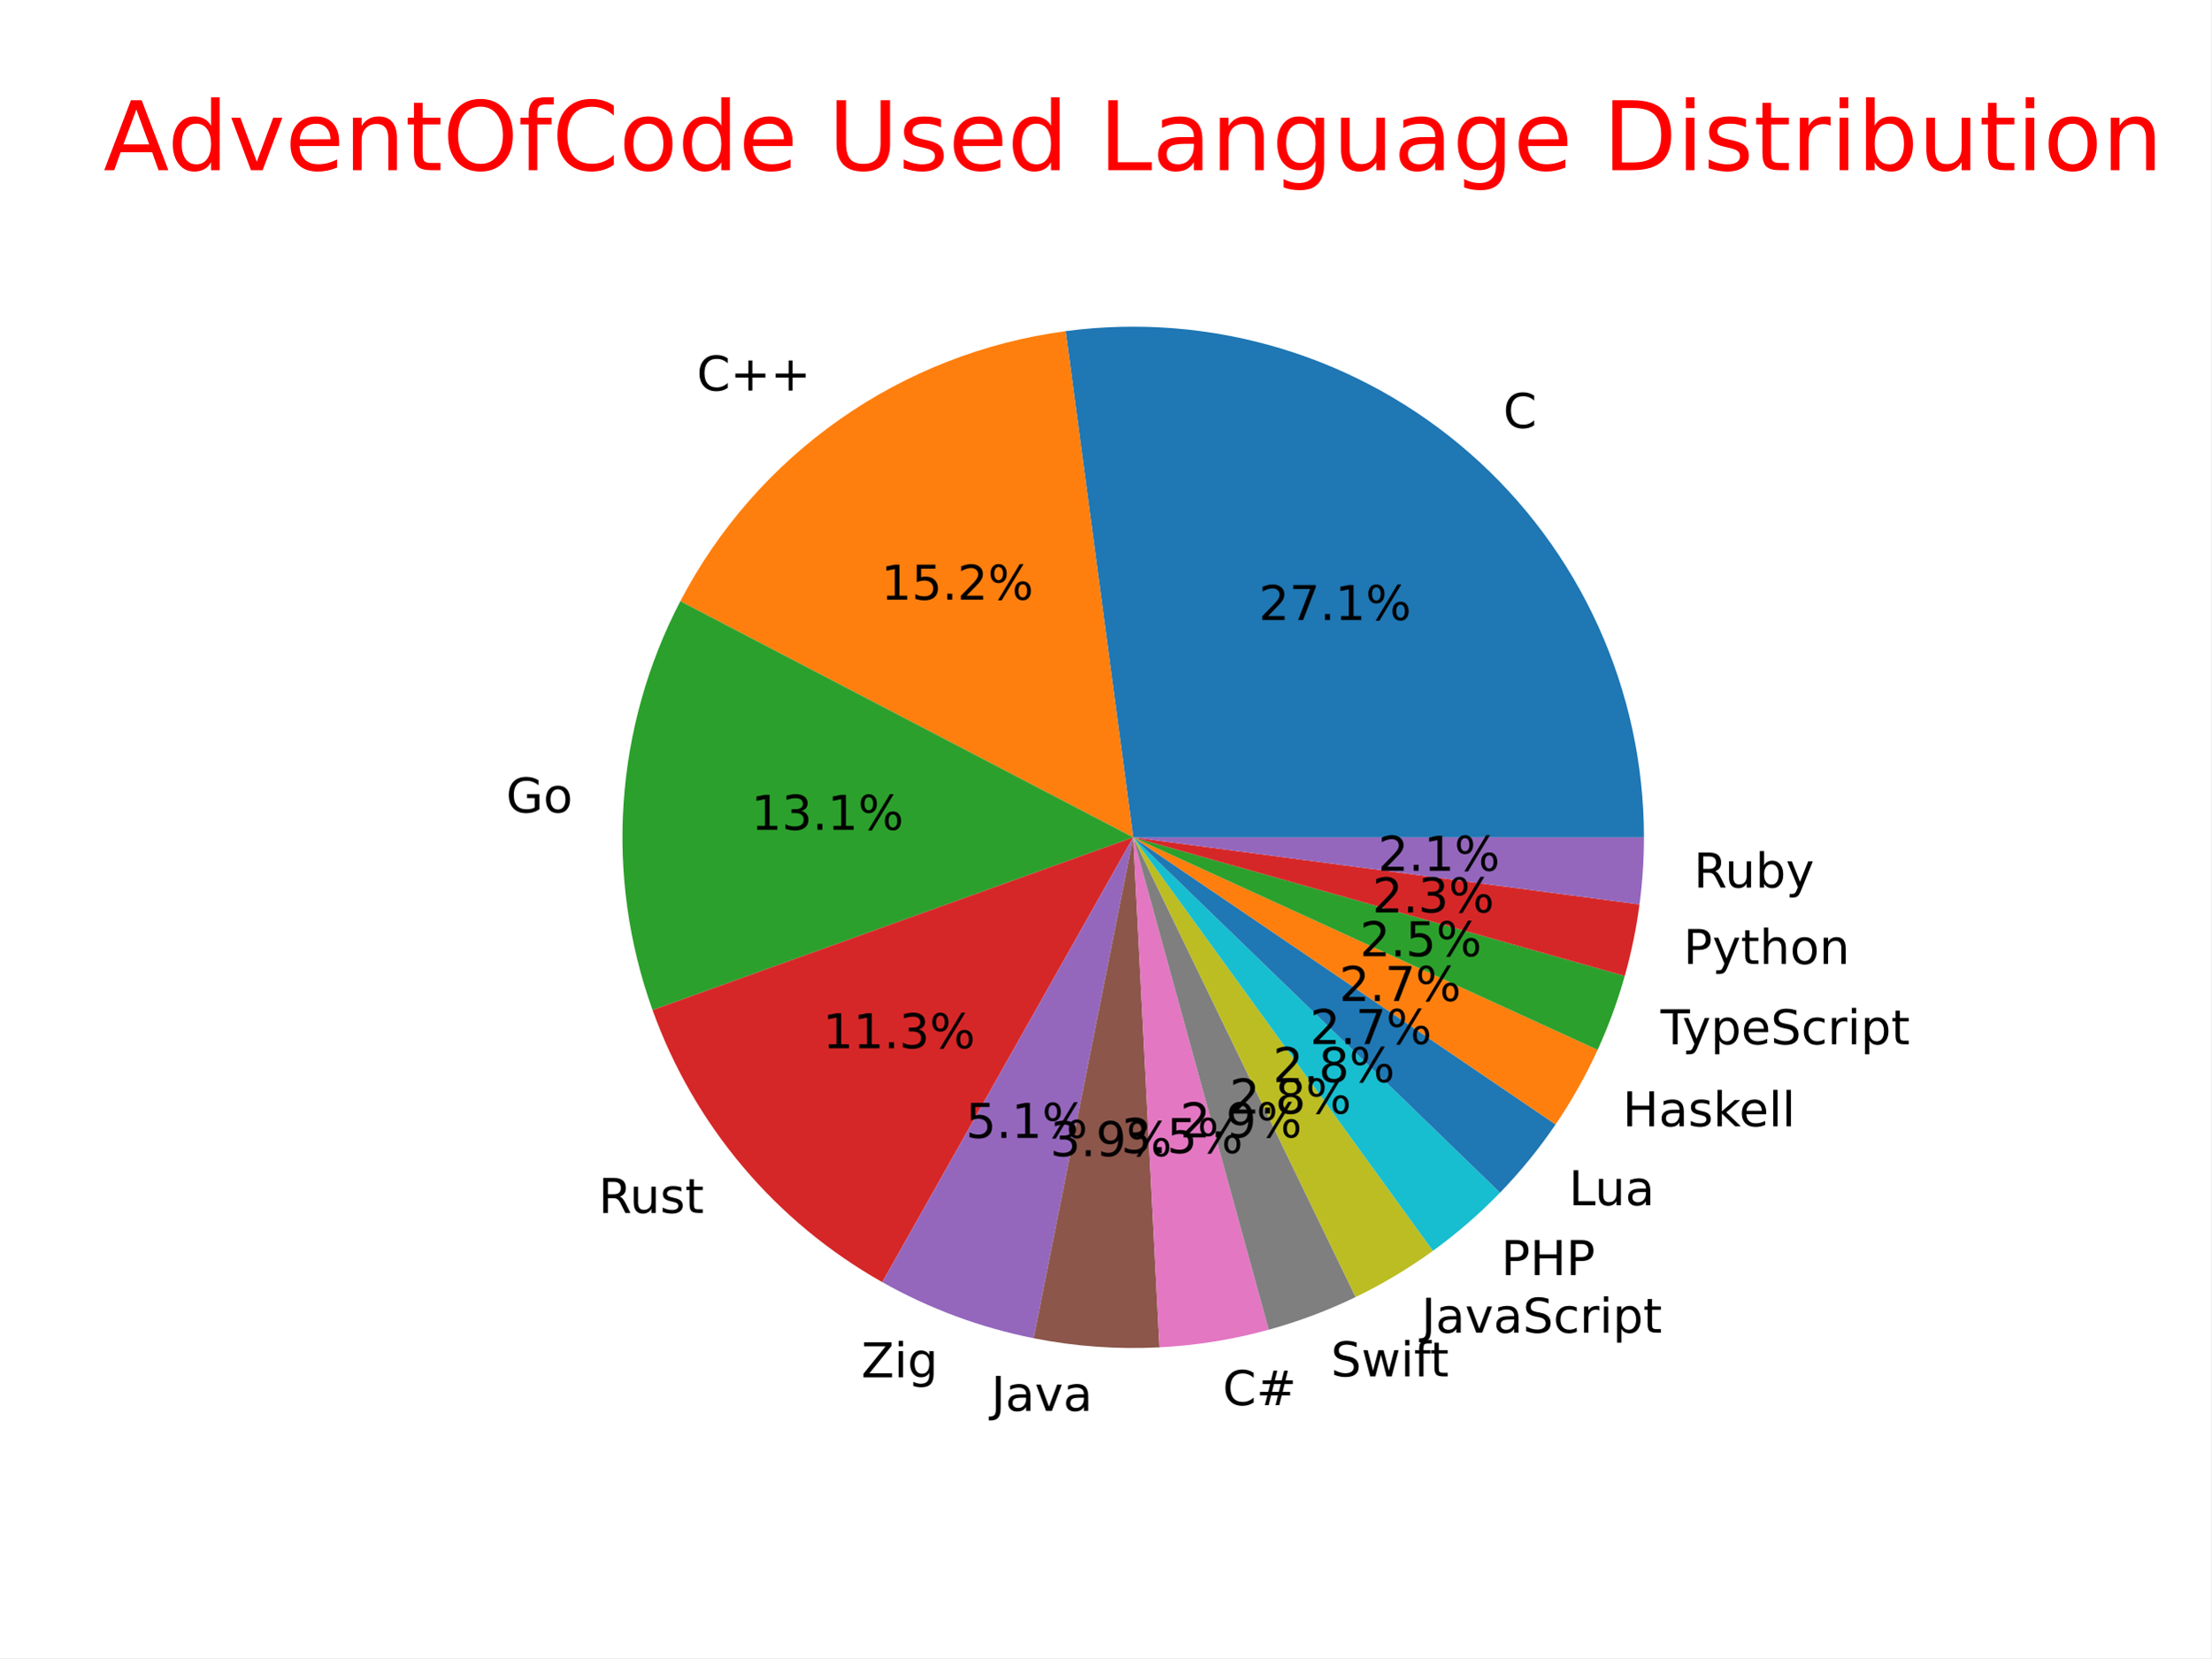
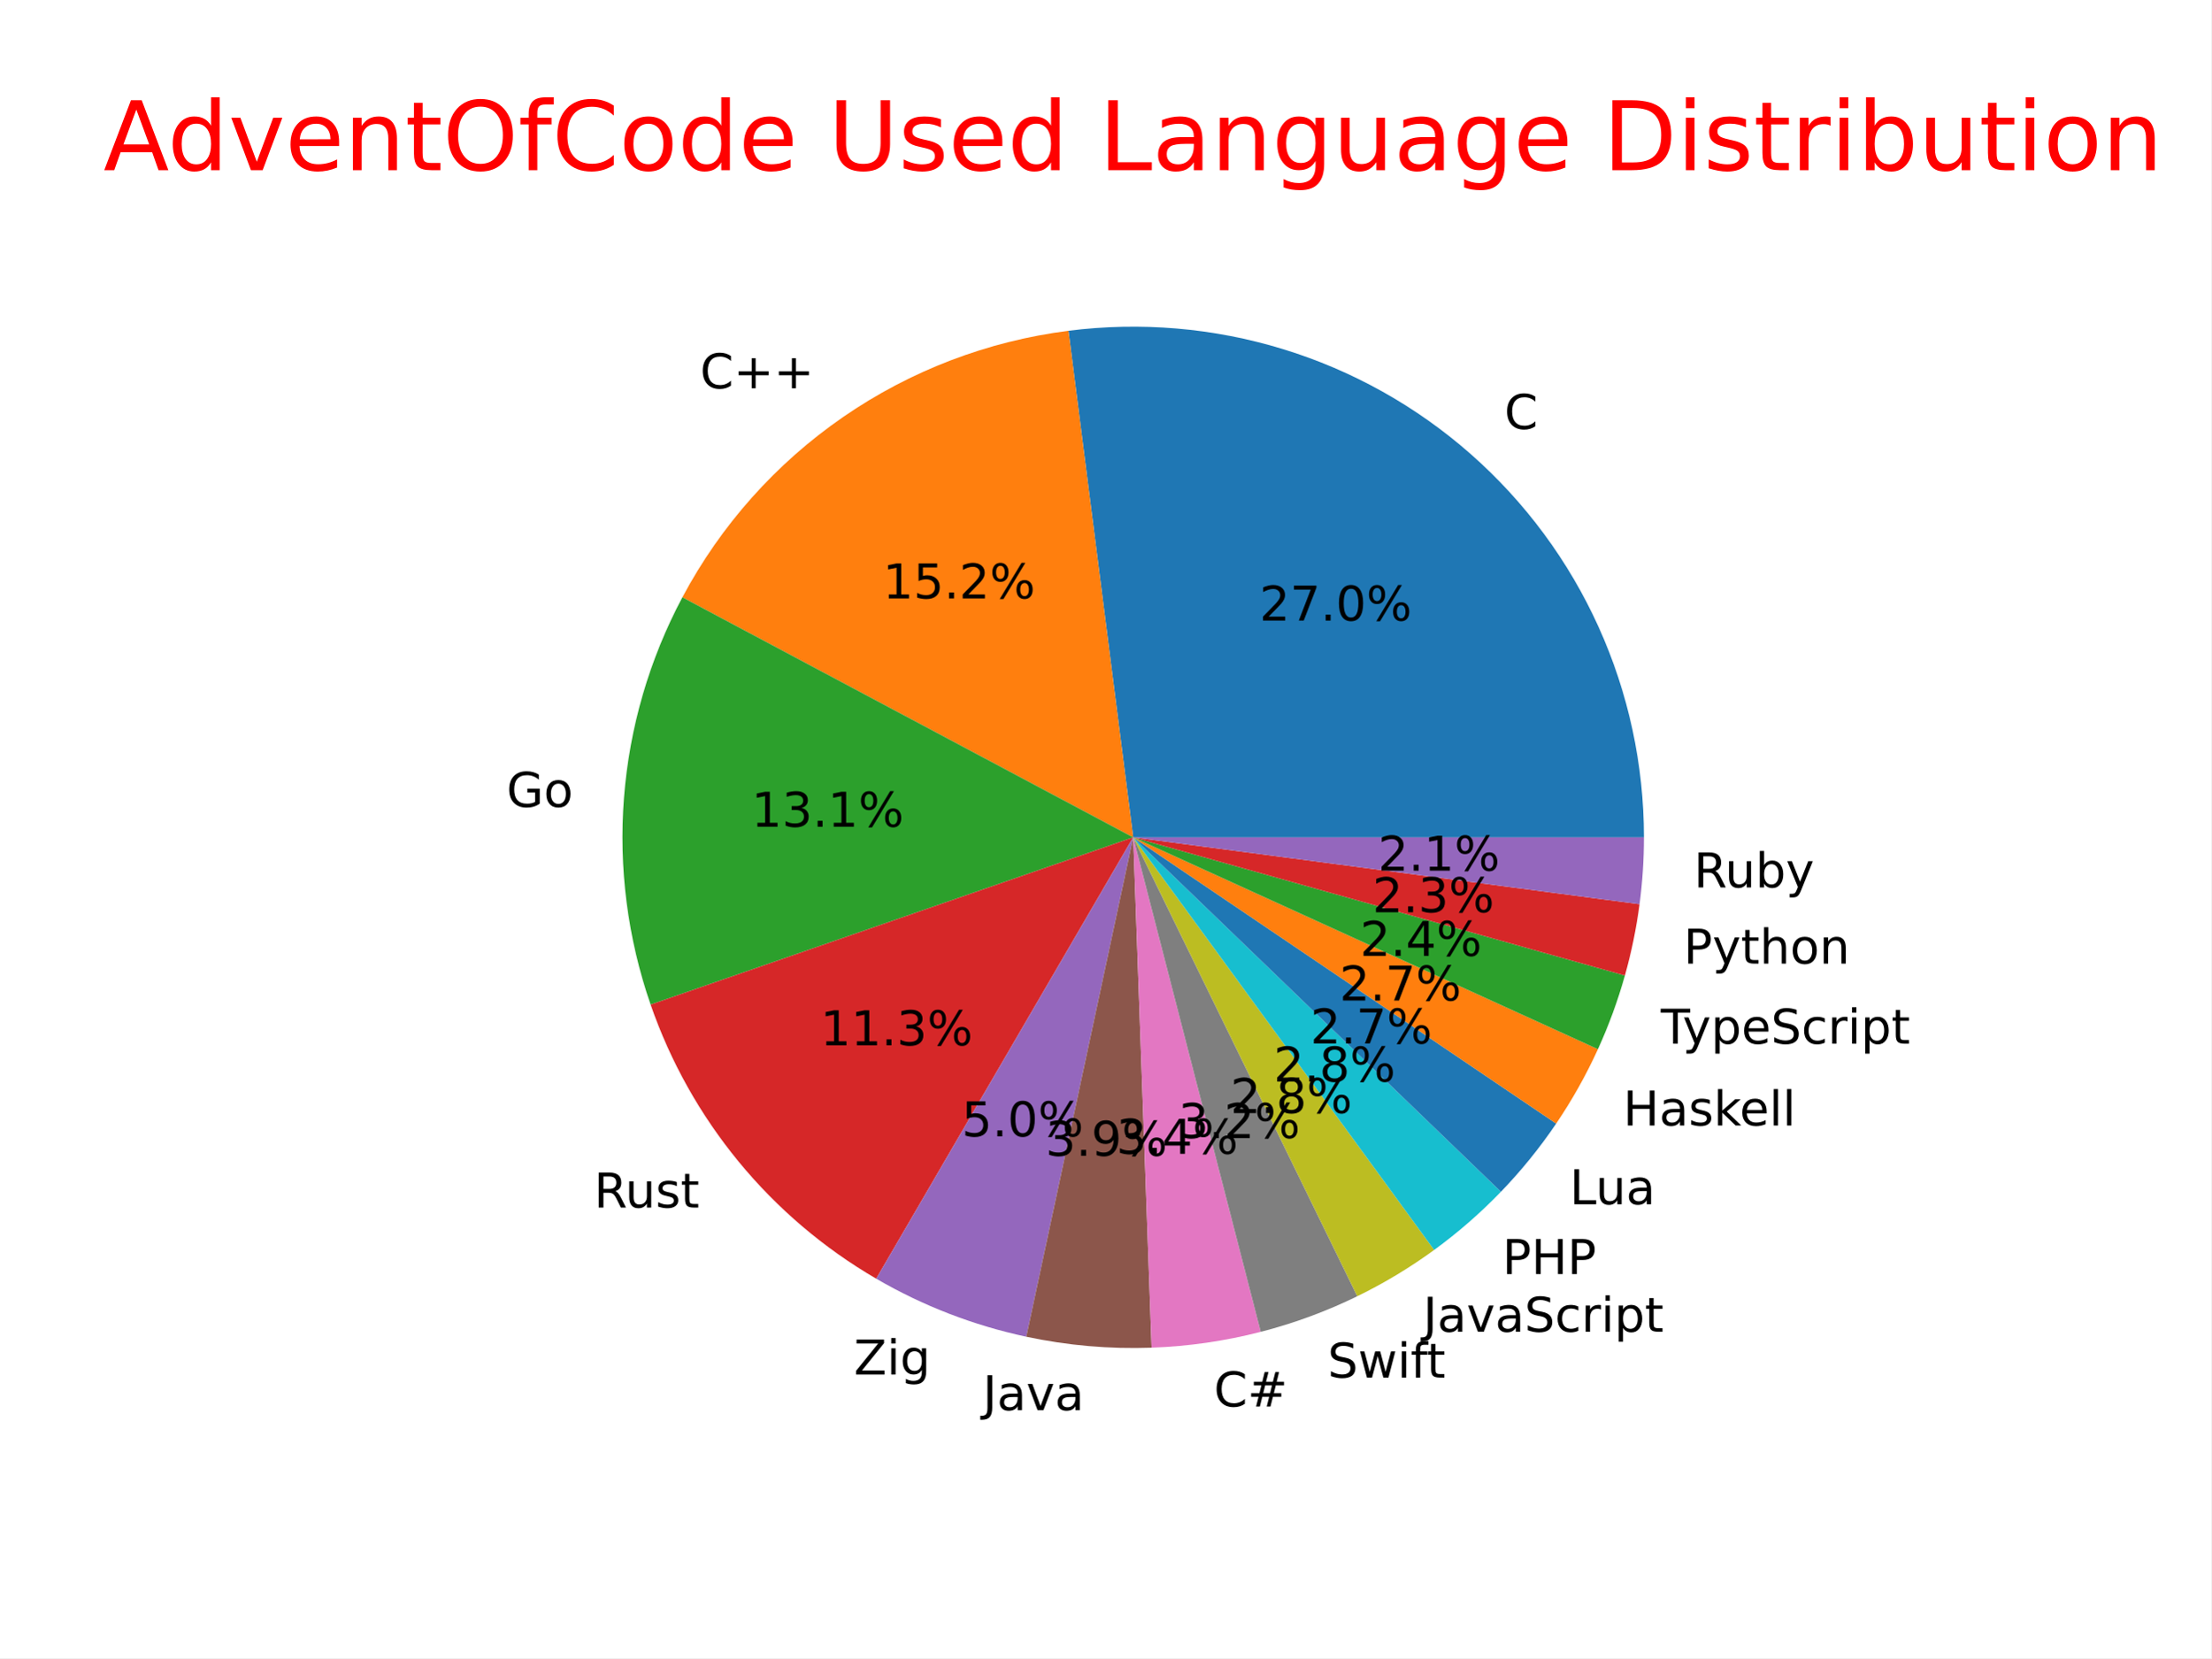
<svg xmlns="http://www.w3.org/2000/svg" xmlns:xlink="http://www.w3.org/1999/xlink" width="460.8pt" height="345.6pt" viewBox="0 0 460.8 345.6" version="1.1">
  <defs>
    <style type="text/css">*{stroke-linejoin: round; stroke-linecap: butt}</style>
  </defs>
  <g id="figure_1">
    <g id="patch_1">
      <path d="M 0 345.6  L 460.8 345.6  L 460.8 0  L 0 0  z " style="fill: #ffffff" />
    </g>
    <g id="axes_1">
      <g id="patch_2">
-         <path d="M 342.605 174.528  C 342.605 159.361 339.363 144.367 333.097 130.555  C 326.832 116.742 317.686 104.427 306.274 94.437  C 294.862 84.447 281.445 77.01 266.925 72.626  C 252.405 68.242 237.115 67.012 222.081 69.018  L 236.16 174.528  z " style="fill: #1f77b4" />
+         <path d="M 342.605 174.528  C 342.605 159.411 339.384 144.465 333.158 130.689  C 326.932 116.913 317.842 104.621 306.495 94.632  C 295.148 84.642 281.802 77.184 267.348 72.755  C 252.895 68.325 237.661 67.026 222.666 68.942  L 236.16 174.528  z " style="fill: #1f77b4" />
      </g>
      <g id="patch_3">
-         <path d="M 222.081 69.018  C 205.165 71.276 189.037 77.568 175.062 87.364  C 161.087 97.16 149.671 110.174 141.779 125.306  L 236.16 174.528  z " style="fill: #ff7f0e" />
+         <path d="M 222.666 68.942  C 205.793 71.098 189.681 77.268 175.683 86.932  C 161.685 96.597 150.205 109.477 142.209 124.491  L 236.16 174.528  z " style="fill: #ff7f0e" />
      </g>
      <g id="patch_4">
-         <path d="M 141.779 125.306  C 134.981 138.341 130.957 152.644 129.96 167.312  C 128.963 181.98 131.016 196.696 135.989 210.531  L 236.16 174.528  z " style="fill: #2ca02c" />
+         <path d="M 142.209 124.491  C 135.321 137.424 131.177 151.641 130.038 166.25  C 128.898 180.859 130.787 195.547 135.587 209.392  L 236.16 174.528  z " style="fill: #2ca02c" />
      </g>
      <g id="patch_5">
-         <path d="M 135.989 210.531  C 140.274 222.453 146.652 233.514 154.824 243.194  C 162.996 252.874 172.831 261.017 183.865 267.241  L 236.16 174.528  z " style="fill: #d62728" />
+         <path d="M 135.587 209.392  C 139.723 221.323 145.948 232.422 153.972 242.172  C 161.996 251.921 171.691 260.165 182.603 266.518  L 236.16 174.528  z " style="fill: #d62728" />
      </g>
      <g id="patch_6">
-         <path d="M 183.865 267.241  C 188.772 270.009 193.89 272.383 199.173 274.34  C 204.455 276.298 209.885 277.833 215.41 278.931  L 236.16 174.528  z " style="fill: #9467bd" />
+         <path d="M 182.603 266.518  C 187.456 269.343 192.524 271.78 197.761 273.806  C 202.998 275.831 208.388 277.439 213.878 278.615  L 236.16 174.528  z " style="fill: #9467bd" />
      </g>
      <g id="patch_7">
-         <path d="M 215.41 278.931  C 219.722 279.788 224.083 280.377 228.468 280.694  C 232.852 281.012 237.253 281.058 241.643 280.831  L 236.16 174.528  z " style="fill: #8c564b" />
+         <path d="M 213.878 278.615  C 218.163 279.532 222.501 280.184 226.866 280.566  C 231.231 280.949 235.616 281.062 239.995 280.904  L 236.16 174.528  z " style="fill: #8c564b" />
      </g>
      <g id="patch_8">
-         <path d="M 241.643 280.831  C 245.49 280.633 249.323 280.226 253.126 279.612  C 256.929 278.998 260.695 278.178 264.409 277.156  L 236.16 174.528  z " style="fill: #e377c2" />
+         <path d="M 239.995 280.904  C 243.832 280.765 247.658 280.42 251.458 279.868  C 255.257 279.316 259.024 278.559 262.742 277.6  L 236.16 174.528  z " style="fill: #e377c2" />
      </g>
      <g id="patch_9">
-         <path d="M 264.409 277.156  C 267.523 276.299 270.597 275.3 273.62 274.163  C 276.644 273.027 279.614 271.753 282.521 270.346  L 236.16 174.528  z " style="fill: #7f7f7f" />
+         <path d="M 262.742 277.6  C 266.211 276.706 269.633 275.636 272.994 274.397  C 276.355 273.157 279.651 271.749 282.87 270.177  L 236.16 174.528  z " style="fill: #7f7f7f" />
      </g>
      <g id="patch_10">
-         <path d="M 282.521 270.346  C 285.339 268.983 288.096 267.495 290.783 265.889  C 293.47 264.282 296.085 262.558 298.62 260.721  L 236.16 174.528  z " style="fill: #bcbd22" />
+         <path d="M 282.87 270.177  C 285.674 268.807 288.417 267.315 291.09 265.705  C 293.762 264.095 296.363 262.368 298.884 260.529  L 236.16 174.528  z " style="fill: #bcbd22" />
      </g>
      <g id="patch_11">
-         <path d="M 298.62 260.721  C 301.122 258.908 303.545 256.986 305.88 254.962  C 308.215 252.938 310.461 250.813 312.611 248.593  L 236.16 174.528  z " style="fill: #17becf" />
+         <path d="M 298.884 260.529  C 301.373 258.714 303.782 256.791 306.104 254.767  C 308.426 252.743 310.659 250.619 312.797 248.402  L 236.16 174.528  z " style="fill: #17becf" />
      </g>
      <g id="patch_12">
-         <path d="M 312.611 248.593  C 314.742 246.394 316.777 244.103 318.711 241.728  C 320.644 239.353 322.474 236.895 324.196 234.362  L 236.16 174.528  z " style="fill: #1f77b4" />
+         <path d="M 312.797 248.402  C 314.915 246.204 316.938 243.916 318.86 241.544  C 320.782 239.173 322.601 236.719 324.312 234.191  L 236.16 174.528  z " style="fill: #1f77b4" />
      </g>
      <g id="patch_13">
-         <path d="M 324.196 234.362  C 325.869 231.901 327.438 229.371 328.898 226.778  C 330.359 224.186 331.71 221.533 332.949 218.827  L 236.16 174.528  z " style="fill: #ff7f0e" />
+         <path d="M 324.312 234.191  C 325.975 231.735 327.534 229.21 328.985 226.623  C 330.437 224.037 331.78 221.391 333.011 218.692  L 236.16 174.528  z " style="fill: #ff7f0e" />
      </g>
      <g id="patch_14">
-         <path d="M 332.949 218.827  C 334.089 216.337 335.132 213.803 336.076 211.232  C 337.021 208.661 337.866 206.055 338.609 203.419  L 236.16 174.528  z " style="fill: #2ca02c" />
+         <path d="M 333.011 218.692  C 334.143 216.208 335.18 213.681 336.118 211.118  C 337.057 208.554 337.896 205.955 338.635 203.327  L 236.16 174.528  z " style="fill: #2ca02c" />
      </g>
      <g id="patch_15">
-         <path d="M 338.609 203.419  C 339.299 200.974 339.9 198.505 340.413 196.017  C 340.926 193.528 341.35 191.023 341.683 188.504  L 236.16 174.528  z " style="fill: #d62728" />
+         <path d="M 338.635 203.327  C 339.32 200.889 339.918 198.428 340.427 195.948  C 340.937 193.467 341.358 190.969 341.689 188.459  L 236.16 174.528  z " style="fill: #d62728" />
      </g>
      <g id="patch_16">
-         <path d="M 341.683 188.504  C 341.99 186.188 342.22 183.862 342.374 181.531  C 342.528 179.2 342.605 176.864 342.605 174.528  L 236.16 174.528  z " style="fill: #9467bd" />
+         <path d="M 341.689 188.459  C 341.994 186.15 342.223 183.832 342.376 181.508  C 342.528 179.185 342.605 176.857 342.605 174.528  L 236.16 174.528  z " style="fill: #9467bd" />
      </g>
      <g id="matplotlib.axis_1" />
      <g id="matplotlib.axis_2" />
      <g id="text_1">
-         <g transform="translate(313.285 89.18725) scale(0.1 -0.1)">
+         <g transform="translate(313.5289 89.40133) scale(0.1 -0.1)">
          <defs>
            <path id="DejaVuSans-43" d="M 4122 4306  L 4122 3641  Q 3803 3938 3442 4084  Q 3081 4231 2675 4231  Q 1875 4231 1450 3742  Q 1025 3253 1025 2328  Q 1025 1406 1450 917  Q 1875 428 2675 428  Q 3081 428 3442 575  Q 3803 722 4122 1019  L 4122 359  Q 3791 134 3420 21  Q 3050 -91 2638 -91  Q 1578 -91 968 557  Q 359 1206 359 2328  Q 359 3453 968 4101  Q 1578 4750 2638 4750  Q 3056 4750 3426 4639  Q 3797 4528 4122 4306  z " transform="scale(0.015625)" />
          </defs>
          <use xlink:href="#DejaVuSans-43" />
        </g>
      </g>
      <g id="text_2">
-         <g transform="translate(262.3446 129.2328) scale(0.1 -0.1)">
+         <g transform="translate(262.4776 129.3495) scale(0.1 -0.1)">
          <defs>
            <path id="DejaVuSans-32" d="M 1228 531  L 3431 531  L 3431 0  L 469 0  L 469 531  Q 828 903 1448 1529  Q 2069 2156 2228 2338  Q 2531 2678 2651 2914  Q 2772 3150 2772 3378  Q 2772 3750 2511 3984  Q 2250 4219 1831 4219  Q 1534 4219 1204 4116  Q 875 4013 500 3803  L 500 4441  Q 881 4594 1212 4672  Q 1544 4750 1819 4750  Q 2544 4750 2975 4387  Q 3406 4025 3406 3419  Q 3406 3131 3298 2873  Q 3191 2616 2906 2266  Q 2828 2175 2409 1742  Q 1991 1309 1228 531  z " transform="scale(0.015625)" />
            <path id="DejaVuSans-37" d="M 525 4666  L 3525 4666  L 3525 4397  L 1831 0  L 1172 0  L 2766 4134  L 525 4134  L 525 4666  z " transform="scale(0.015625)" />
            <path id="DejaVuSans-2e" d="M 684 794  L 1344 794  L 1344 0  L 684 0  L 684 794  z " transform="scale(0.015625)" />
-             <path id="DejaVuSans-31" d="M 794 531  L 1825 531  L 1825 4091  L 703 3866  L 703 4441  L 1819 4666  L 2450 4666  L 2450 531  L 3481 531  L 3481 0  L 794 0  L 794 531  z " transform="scale(0.015625)" />
+             <path id="DejaVuSans-30" d="M 2034 4250  Q 1547 4250 1301 3770  Q 1056 3291 1056 2328  Q 1056 1369 1301 889  Q 1547 409 2034 409  Q 2525 409 2770 889  Q 3016 1369 3016 2328  Q 3016 3291 2770 3770  Q 2525 4250 2034 4250  z M 2034 4750  Q 2819 4750 3233 4129  Q 3647 3509 3647 2328  Q 3647 1150 3233 529  Q 2819 -91 2034 -91  Q 1250 -91 836 529  Q 422 1150 422 2328  Q 422 3509 836 4129  Q 1250 4750 2034 4750  z " transform="scale(0.015625)" />
            <path id="DejaVuSans-25" d="M 4653 2053  Q 4381 2053 4226 1822  Q 4072 1591 4072 1178  Q 4072 772 4226 539  Q 4381 306 4653 306  Q 4919 306 5073 539  Q 5228 772 5228 1178  Q 5228 1588 5073 1820  Q 4919 2053 4653 2053  z M 4653 2450  Q 5147 2450 5437 2106  Q 5728 1763 5728 1178  Q 5728 594 5436 251  Q 5144 -91 4653 -91  Q 4153 -91 3862 251  Q 3572 594 3572 1178  Q 3572 1766 3864 2108  Q 4156 2450 4653 2450  z M 1428 4353  Q 1159 4353 1004 4120  Q 850 3888 850 3481  Q 850 3069 1003 2837  Q 1156 2606 1428 2606  Q 1700 2606 1854 2837  Q 2009 3069 2009 3481  Q 2009 3884 1853 4118  Q 1697 4353 1428 4353  z M 4250 4750  L 4750 4750  L 1831 -91  L 1331 -91  L 4250 4750  z M 1428 4750  Q 1922 4750 2215 4408  Q 2509 4066 2509 3481  Q 2509 2891 2217 2550  Q 1925 2209 1428 2209  Q 931 2209 642 2551  Q 353 2894 353 3481  Q 353 4063 643 4406  Q 934 4750 1428 4750  z " transform="scale(0.015625)" />
          </defs>
          <use xlink:href="#DejaVuSans-32" />
          <use xlink:href="#DejaVuSans-37" x="63.623" />
          <use xlink:href="#DejaVuSans-2e" x="127.246" />
-           <use xlink:href="#DejaVuSans-31" x="159.033" />
+           <use xlink:href="#DejaVuSans-30" x="159.033" />
          <use xlink:href="#DejaVuSans-25" x="222.656" />
        </g>
      </g>
      <g id="text_3">
-         <g transform="translate(145.2102 81.40704) scale(0.1 -0.1)">
+         <g transform="translate(145.8927 80.93227) scale(0.1 -0.1)">
          <defs>
            <path id="DejaVuSans-2b" d="M 2944 4013  L 2944 2272  L 4684 2272  L 4684 1741  L 2944 1741  L 2944 0  L 2419 0  L 2419 1741  L 678 1741  L 678 2272  L 2419 2272  L 2419 4013  L 2944 4013  z " transform="scale(0.015625)" />
          </defs>
          <use xlink:href="#DejaVuSans-43" />
          <use xlink:href="#DejaVuSans-2b" x="69.824" />
          <use xlink:href="#DejaVuSans-2b" x="153.613" />
        </g>
      </g>
      <g id="text_4">
-         <g transform="translate(183.6177 124.989) scale(0.1 -0.1)">
-           <defs>
+         <g transform="translate(183.99 124.73) scale(0.1 -0.1)">
+           <defs>
+             <path id="DejaVuSans-31" d="M 794 531  L 1825 531  L 1825 4091  L 703 3866  L 703 4441  L 1819 4666  L 2450 4666  L 2450 531  L 3481 531  L 3481 0  L 794 0  L 794 531  z " transform="scale(0.015625)" />
            <path id="DejaVuSans-35" d="M 691 4666  L 3169 4666  L 3169 4134  L 1269 4134  L 1269 2991  Q 1406 3038 1543 3061  Q 1681 3084 1819 3084  Q 2600 3084 3056 2656  Q 3513 2228 3513 1497  Q 3513 744 3044 326  Q 2575 -91 1722 -91  Q 1428 -91 1123 -41  Q 819 9 494 109  L 494 744  Q 775 591 1075 516  Q 1375 441 1709 441  Q 2250 441 2565 725  Q 2881 1009 2881 1497  Q 2881 1984 2565 2268  Q 2250 2553 1709 2553  Q 1456 2553 1204 2497  Q 953 2441 691 2322  L 691 4666  z " transform="scale(0.015625)" />
          </defs>
          <use xlink:href="#DejaVuSans-31" />
          <use xlink:href="#DejaVuSans-35" x="63.623" />
          <use xlink:href="#DejaVuSans-2e" x="127.246" />
          <use xlink:href="#DejaVuSans-32" x="159.033" />
          <use xlink:href="#DejaVuSans-25" x="222.656" />
        </g>
      </g>
      <g id="text_5">
-         <g transform="translate(105.4729 169.35) scale(0.1 -0.1)">
+         <g transform="translate(105.5581 168.182) scale(0.1 -0.1)">
          <defs>
            <path id="DejaVuSans-47" d="M 3809 666  L 3809 1919  L 2778 1919  L 2778 2438  L 4434 2438  L 4434 434  Q 4069 175 3628 42  Q 3188 -91 2688 -91  Q 1594 -91 976 548  Q 359 1188 359 2328  Q 359 3472 976 4111  Q 1594 4750 2688 4750  Q 3144 4750 3555 4637  Q 3966 4525 4313 4306  L 4313 3634  Q 3963 3931 3569 4081  Q 3175 4231 2741 4231  Q 1884 4231 1454 3753  Q 1025 3275 1025 2328  Q 1025 1384 1454 906  Q 1884 428 2741 428  Q 3075 428 3337 486  Q 3600 544 3809 666  z " transform="scale(0.015625)" />
            <path id="DejaVuSans-6f" d="M 1959 3097  Q 1497 3097 1228 2736  Q 959 2375 959 1747  Q 959 1119 1226 758  Q 1494 397 1959 397  Q 2419 397 2687 759  Q 2956 1122 2956 1747  Q 2956 2369 2687 2733  Q 2419 3097 1959 3097  z M 1959 3584  Q 2709 3584 3137 3096  Q 3566 2609 3566 1747  Q 3566 888 3137 398  Q 2709 -91 1959 -91  Q 1206 -91 779 398  Q 353 888 353 1747  Q 353 2609 779 3096  Q 1206 3584 1959 3584  z " transform="scale(0.015625)" />
          </defs>
          <use xlink:href="#DejaVuSans-47" />
          <use xlink:href="#DejaVuSans-6f" x="77.49" />
        </g>
      </g>
      <g id="text_6">
-         <g transform="translate(156.5564 172.9579) scale(0.1 -0.1)">
+         <g transform="translate(156.6029 172.3208) scale(0.1 -0.1)">
          <defs>
            <path id="DejaVuSans-33" d="M 2597 2516  Q 3050 2419 3304 2112  Q 3559 1806 3559 1356  Q 3559 666 3084 287  Q 2609 -91 1734 -91  Q 1441 -91 1130 -33  Q 819 25 488 141  L 488 750  Q 750 597 1062 519  Q 1375 441 1716 441  Q 2309 441 2620 675  Q 2931 909 2931 1356  Q 2931 1769 2642 2001  Q 2353 2234 1838 2234  L 1294 2234  L 1294 2753  L 1863 2753  Q 2328 2753 2575 2939  Q 2822 3125 2822 3475  Q 2822 3834 2567 4026  Q 2313 4219 1838 4219  Q 1578 4219 1281 4162  Q 984 4106 628 3988  L 628 4550  Q 988 4650 1302 4700  Q 1616 4750 1894 4750  Q 2613 4750 3031 4423  Q 3450 4097 3450 3541  Q 3450 3153 3228 2886  Q 3006 2619 2597 2516  z " transform="scale(0.015625)" />
          </defs>
          <use xlink:href="#DejaVuSans-31" />
          <use xlink:href="#DejaVuSans-33" x="63.623" />
          <use xlink:href="#DejaVuSans-2e" x="127.246" />
          <use xlink:href="#DejaVuSans-31" x="159.033" />
          <use xlink:href="#DejaVuSans-25" x="222.656" />
        </g>
      </g>
      <g id="text_7">
-         <g transform="translate(124.7251 252.8199) scale(0.1 -0.1)">
+         <g transform="translate(123.7878 251.6953) scale(0.1 -0.1)">
          <defs>
            <path id="DejaVuSans-52" d="M 2841 2188  Q 3044 2119 3236 1894  Q 3428 1669 3622 1275  L 4263 0  L 3584 0  L 2988 1197  Q 2756 1666 2539 1819  Q 2322 1972 1947 1972  L 1259 1972  L 1259 0  L 628 0  L 628 4666  L 2053 4666  Q 2853 4666 3247 4331  Q 3641 3997 3641 3322  Q 3641 2881 3436 2590  Q 3231 2300 2841 2188  z M 1259 4147  L 1259 2491  L 2053 2491  Q 2509 2491 2742 2702  Q 2975 2913 2975 3322  Q 2975 3731 2742 3939  Q 2509 4147 2053 4147  L 1259 4147  z " transform="scale(0.015625)" />
            <path id="DejaVuSans-75" d="M 544 1381  L 544 3500  L 1119 3500  L 1119 1403  Q 1119 906 1312 657  Q 1506 409 1894 409  Q 2359 409 2629 706  Q 2900 1003 2900 1516  L 2900 3500  L 3475 3500  L 3475 0  L 2900 0  L 2900 538  Q 2691 219 2414 64  Q 2138 -91 1772 -91  Q 1169 -91 856 284  Q 544 659 544 1381  z M 1991 3584  L 1991 3584  z " transform="scale(0.015625)" />
            <path id="DejaVuSans-73" d="M 2834 3397  L 2834 2853  Q 2591 2978 2328 3040  Q 2066 3103 1784 3103  Q 1356 3103 1142 2972  Q 928 2841 928 2578  Q 928 2378 1081 2264  Q 1234 2150 1697 2047  L 1894 2003  Q 2506 1872 2764 1633  Q 3022 1394 3022 966  Q 3022 478 2636 193  Q 2250 -91 1575 -91  Q 1294 -91 989 -36  Q 684 19 347 128  L 347 722  Q 666 556 975 473  Q 1284 391 1588 391  Q 1994 391 2212 530  Q 2431 669 2431 922  Q 2431 1156 2273 1281  Q 2116 1406 1581 1522  L 1381 1569  Q 847 1681 609 1914  Q 372 2147 372 2553  Q 372 3047 722 3315  Q 1072 3584 1716 3584  Q 2034 3584 2315 3537  Q 2597 3491 2834 3397  z " transform="scale(0.015625)" />
            <path id="DejaVuSans-74" d="M 1172 4494  L 1172 3500  L 2356 3500  L 2356 3053  L 1172 3053  L 1172 1153  Q 1172 725 1289 603  Q 1406 481 1766 481  L 2356 481  L 2356 0  L 1766 0  Q 1100 0 847 248  Q 594 497 594 1153  L 594 3053  L 172 3053  L 172 3500  L 594 3500  L 594 4494  L 1172 4494  z " transform="scale(0.015625)" />
          </defs>
          <use xlink:href="#DejaVuSans-52" />
          <use xlink:href="#DejaVuSans-75" x="64.982" />
          <use xlink:href="#DejaVuSans-73" x="128.361" />
          <use xlink:href="#DejaVuSans-74" x="180.461" />
        </g>
      </g>
      <g id="text_8">
-         <g transform="translate(171.475 218.4869) scale(0.1 -0.1)">
+         <g transform="translate(170.9637 217.8735) scale(0.1 -0.1)">
          <use xlink:href="#DejaVuSans-31" />
          <use xlink:href="#DejaVuSans-31" x="63.623" />
          <use xlink:href="#DejaVuSans-2e" x="127.246" />
          <use xlink:href="#DejaVuSans-33" x="159.033" />
          <use xlink:href="#DejaVuSans-25" x="222.656" />
        </g>
      </g>
      <g id="text_9">
-         <g transform="translate(179.4975 287.0806) scale(0.1 -0.1)">
+         <g transform="translate(177.945 286.4928) scale(0.1 -0.1)">
          <defs>
            <path id="DejaVuSans-5a" d="M 359 4666  L 4025 4666  L 4025 4184  L 1075 531  L 4097 531  L 4097 0  L 288 0  L 288 481  L 3238 4134  L 359 4134  L 359 4666  z " transform="scale(0.015625)" />
            <path id="DejaVuSans-69" d="M 603 3500  L 1178 3500  L 1178 0  L 603 0  L 603 3500  z M 603 4863  L 1178 4863  L 1178 4134  L 603 4134  L 603 4863  z " transform="scale(0.015625)" />
            <path id="DejaVuSans-67" d="M 2906 1791  Q 2906 2416 2648 2759  Q 2391 3103 1925 3103  Q 1463 3103 1205 2759  Q 947 2416 947 1791  Q 947 1169 1205 825  Q 1463 481 1925 481  Q 2391 481 2648 825  Q 2906 1169 2906 1791  z M 3481 434  Q 3481 -459 3084 -895  Q 2688 -1331 1869 -1331  Q 1566 -1331 1297 -1286  Q 1028 -1241 775 -1147  L 775 -588  Q 1028 -725 1275 -790  Q 1522 -856 1778 -856  Q 2344 -856 2625 -561  Q 2906 -266 2906 331  L 2906 616  Q 2728 306 2450 153  Q 2172 0 1784 0  Q 1141 0 747 490  Q 353 981 353 1791  Q 353 2603 747 3093  Q 1141 3584 1784 3584  Q 2172 3584 2450 3431  Q 2728 3278 2906 2969  L 2906 3500  L 3481 3500  L 3481 434  z " transform="scale(0.015625)" />
          </defs>
          <use xlink:href="#DejaVuSans-5a" />
          <use xlink:href="#DejaVuSans-69" x="68.506" />
          <use xlink:href="#DejaVuSans-67" x="96.289" />
        </g>
      </g>
      <g id="text_10">
-         <g transform="translate(201.2653 237.1746) scale(0.1 -0.1)">
+         <g transform="translate(200.4185 236.854) scale(0.1 -0.1)">
          <use xlink:href="#DejaVuSans-35" />
          <use xlink:href="#DejaVuSans-2e" x="63.623" />
-           <use xlink:href="#DejaVuSans-31" x="95.41" />
+           <use xlink:href="#DejaVuSans-30" x="95.41" />
          <use xlink:href="#DejaVuSans-25" x="159.033" />
        </g>
      </g>
      <g id="text_11">
-         <g transform="translate(206.5735 294.0705) scale(0.1 -0.1)">
+         <g transform="translate(204.8114 293.9295) scale(0.1 -0.1)">
          <defs>
            <path id="DejaVuSans-4a" d="M 628 4666  L 1259 4666  L 1259 325  Q 1259 -519 939 -900  Q 619 -1281 -91 -1281  L -331 -1281  L -331 -750  L -134 -750  Q 284 -750 456 -515  Q 628 -281 628 325  L 628 4666  z " transform="scale(0.015625)" />
            <path id="DejaVuSans-61" d="M 2194 1759  Q 1497 1759 1228 1600  Q 959 1441 959 1056  Q 959 750 1161 570  Q 1363 391 1709 391  Q 2188 391 2477 730  Q 2766 1069 2766 1631  L 2766 1759  L 2194 1759  z M 3341 1997  L 3341 0  L 2766 0  L 2766 531  Q 2569 213 2275 61  Q 1981 -91 1556 -91  Q 1019 -91 701 211  Q 384 513 384 1019  Q 384 1609 779 1909  Q 1175 2209 1959 2209  L 2766 2209  L 2766 2266  Q 2766 2663 2505 2880  Q 2244 3097 1772 3097  Q 1472 3097 1187 3025  Q 903 2953 641 2809  L 641 3341  Q 956 3463 1253 3523  Q 1550 3584 1831 3584  Q 2591 3584 2966 3190  Q 3341 2797 3341 1997  z " transform="scale(0.015625)" />
            <path id="DejaVuSans-76" d="M 191 3500  L 800 3500  L 1894 563  L 2988 3500  L 3597 3500  L 2284 0  L 1503 0  L 191 3500  z " transform="scale(0.015625)" />
          </defs>
          <use xlink:href="#DejaVuSans-4a" />
          <use xlink:href="#DejaVuSans-61" x="29.492" />
          <use xlink:href="#DejaVuSans-76" x="90.771" />
          <use xlink:href="#DejaVuSans-61" x="149.951" />
        </g>
      </g>
      <g id="text_12">
-         <g transform="translate(218.8423 240.9873) scale(0.1 -0.1)">
+         <g transform="translate(217.8812 240.9103) scale(0.1 -0.1)">
          <defs>
            <path id="DejaVuSans-39" d="M 703 97  L 703 672  Q 941 559 1184 500  Q 1428 441 1663 441  Q 2288 441 2617 861  Q 2947 1281 2994 2138  Q 2813 1869 2534 1725  Q 2256 1581 1919 1581  Q 1219 1581 811 2004  Q 403 2428 403 3163  Q 403 3881 828 4315  Q 1253 4750 1959 4750  Q 2769 4750 3195 4129  Q 3622 3509 3622 2328  Q 3622 1225 3098 567  Q 2575 -91 1691 -91  Q 1453 -91 1209 -44  Q 966 3 703 97  z M 1959 2075  Q 2384 2075 2632 2365  Q 2881 2656 2881 3163  Q 2881 3666 2632 3958  Q 2384 4250 1959 4250  Q 1534 4250 1286 3958  Q 1038 3666 1038 3163  Q 1038 2656 1286 2365  Q 1534 2075 1959 2075  z " transform="scale(0.015625)" />
          </defs>
          <use xlink:href="#DejaVuSans-33" />
          <use xlink:href="#DejaVuSans-2e" x="63.623" />
          <use xlink:href="#DejaVuSans-39" x="95.41" />
          <use xlink:href="#DejaVuSans-25" x="159.033" />
        </g>
      </g>
      <g id="text_13">
-         <g transform="translate(254.8226 292.8798) scale(0.1 -0.1)">
+         <g transform="translate(252.9878 293.1611) scale(0.1 -0.1)">
          <defs>
            <path id="DejaVuSans-23" d="M 3272 2816  L 2363 2816  L 2100 1772  L 3016 1772  L 3272 2816  z M 2803 4594  L 2478 3297  L 3391 3297  L 3719 4594  L 4219 4594  L 3897 3297  L 4872 3297  L 4872 2816  L 3775 2816  L 3519 1772  L 4513 1772  L 4513 1294  L 3397 1294  L 3072 0  L 2572 0  L 2894 1294  L 1978 1294  L 1656 0  L 1153 0  L 1478 1294  L 494 1294  L 494 1772  L 1594 1772  L 1856 2816  L 850 2816  L 850 3297  L 1978 3297  L 2297 4594  L 2803 4594  z " transform="scale(0.015625)" />
          </defs>
          <use xlink:href="#DejaVuSans-43" />
          <use xlink:href="#DejaVuSans-23" x="69.824" />
        </g>
      </g>
      <g id="text_14">
-         <g transform="translate(233.6373 240.3378) scale(0.1 -0.1)">
+         <g transform="translate(232.6365 240.4912) scale(0.1 -0.1)">
+           <defs>
+             <path id="DejaVuSans-34" d="M 2419 4116  L 825 1625  L 2419 1625  L 2419 4116  z M 2253 4666  L 3047 4666  L 3047 1625  L 3713 1625  L 3713 1100  L 3047 1100  L 3047 0  L 2419 0  L 2419 1100  L 313 1100  L 313 1709  L 2253 4666  z " transform="scale(0.015625)" />
+           </defs>
          <use xlink:href="#DejaVuSans-33" />
          <use xlink:href="#DejaVuSans-2e" x="63.623" />
-           <use xlink:href="#DejaVuSans-35" x="95.41" />
+           <use xlink:href="#DejaVuSans-34" x="95.41" />
          <use xlink:href="#DejaVuSans-25" x="159.033" />
        </g>
      </g>
      <g id="text_15">
-         <g transform="translate(277.3662 286.8864) scale(0.1 -0.1)">
+         <g transform="translate(276.6771 287.143) scale(0.1 -0.1)">
          <defs>
            <path id="DejaVuSans-53" d="M 3425 4513  L 3425 3897  Q 3066 4069 2747 4153  Q 2428 4238 2131 4238  Q 1616 4238 1336 4038  Q 1056 3838 1056 3469  Q 1056 3159 1242 3001  Q 1428 2844 1947 2747  L 2328 2669  Q 3034 2534 3370 2195  Q 3706 1856 3706 1288  Q 3706 609 3251 259  Q 2797 -91 1919 -91  Q 1588 -91 1214 -16  Q 841 59 441 206  L 441 856  Q 825 641 1194 531  Q 1563 422 1919 422  Q 2459 422 2753 634  Q 3047 847 3047 1241  Q 3047 1584 2836 1778  Q 2625 1972 2144 2069  L 1759 2144  Q 1053 2284 737 2584  Q 422 2884 422 3419  Q 422 4038 858 4394  Q 1294 4750 2059 4750  Q 2388 4750 2728 4690  Q 3069 4631 3425 4513  z " transform="scale(0.015625)" />
            <path id="DejaVuSans-77" d="M 269 3500  L 844 3500  L 1563 769  L 2278 3500  L 2956 3500  L 3675 769  L 4391 3500  L 4966 3500  L 4050 0  L 3372 0  L 2619 2869  L 1863 0  L 1184 0  L 269 3500  z " transform="scale(0.015625)" />
            <path id="DejaVuSans-66" d="M 2375 4863  L 2375 4384  L 1825 4384  Q 1516 4384 1395 4259  Q 1275 4134 1275 3809  L 1275 3500  L 2222 3500  L 2222 3053  L 1275 3053  L 1275 0  L 697 0  L 697 3053  L 147 3053  L 147 3500  L 697 3500  L 697 3744  Q 697 4328 969 4595  Q 1241 4863 1831 4863  L 2375 4863  z " transform="scale(0.015625)" />
          </defs>
          <use xlink:href="#DejaVuSans-53" />
          <use xlink:href="#DejaVuSans-77" x="63.477" />
          <use xlink:href="#DejaVuSans-69" x="145.264" />
          <use xlink:href="#DejaVuSans-66" x="173.047" />
          <use xlink:href="#DejaVuSans-74" x="206.502" />
        </g>
      </g>
      <g id="text_16">
-         <g transform="translate(245.9338 237.0687) scale(0.1 -0.1)">
-           <use xlink:href="#DejaVuSans-32" />
-           <use xlink:href="#DejaVuSans-2e" x="63.623" />
-           <use xlink:href="#DejaVuSans-39" x="95.41" />
+         <g transform="translate(245.5579 237.2086) scale(0.1 -0.1)">
+           <use xlink:href="#DejaVuSans-33" />
+           <use xlink:href="#DejaVuSans-2e" x="63.623" />
+           <use xlink:href="#DejaVuSans-32" x="95.41" />
          <use xlink:href="#DejaVuSans-25" x="159.033" />
        </g>
      </g>
      <g id="text_17">
-         <g transform="translate(296.2453 277.7844) scale(0.1 -0.1)">
+         <g transform="translate(296.5825 277.5821) scale(0.1 -0.1)">
          <defs>
            <path id="DejaVuSans-63" d="M 3122 3366  L 3122 2828  Q 2878 2963 2633 3030  Q 2388 3097 2138 3097  Q 1578 3097 1268 2742  Q 959 2388 959 1747  Q 959 1106 1268 751  Q 1578 397 2138 397  Q 2388 397 2633 464  Q 2878 531 3122 666  L 3122 134  Q 2881 22 2623 -34  Q 2366 -91 2075 -91  Q 1284 -91 818 406  Q 353 903 353 1747  Q 353 2603 823 3093  Q 1294 3584 2113 3584  Q 2378 3584 2631 3529  Q 2884 3475 3122 3366  z " transform="scale(0.015625)" />
            <path id="DejaVuSans-72" d="M 2631 2963  Q 2534 3019 2420 3045  Q 2306 3072 2169 3072  Q 1681 3072 1420 2755  Q 1159 2438 1159 1844  L 1159 0  L 581 0  L 581 3500  L 1159 3500  L 1159 2956  Q 1341 3275 1631 3429  Q 1922 3584 2338 3584  Q 2397 3584 2469 3576  Q 2541 3569 2628 3553  L 2631 2963  z " transform="scale(0.015625)" />
            <path id="DejaVuSans-70" d="M 1159 525  L 1159 -1331  L 581 -1331  L 581 3500  L 1159 3500  L 1159 2969  Q 1341 3281 1617 3432  Q 1894 3584 2278 3584  Q 2916 3584 3314 3078  Q 3713 2572 3713 1747  Q 3713 922 3314 415  Q 2916 -91 2278 -91  Q 1894 -91 1617 61  Q 1341 213 1159 525  z M 3116 1747  Q 3116 2381 2855 2742  Q 2594 3103 2138 3103  Q 1681 3103 1420 2742  Q 1159 2381 1159 1747  Q 1159 1113 1420 752  Q 1681 391 2138 391  Q 2594 391 2855 752  Q 3116 1113 3116 1747  z " transform="scale(0.015625)" />
          </defs>
          <use xlink:href="#DejaVuSans-4a" />
          <use xlink:href="#DejaVuSans-61" x="29.492" />
          <use xlink:href="#DejaVuSans-76" x="90.771" />
          <use xlink:href="#DejaVuSans-61" x="149.951" />
          <use xlink:href="#DejaVuSans-53" x="211.23" />
          <use xlink:href="#DejaVuSans-63" x="274.707" />
          <use xlink:href="#DejaVuSans-72" x="329.688" />
          <use xlink:href="#DejaVuSans-69" x="370.801" />
          <use xlink:href="#DejaVuSans-70" x="398.584" />
          <use xlink:href="#DejaVuSans-74" x="462.061" />
        </g>
      </g>
      <g id="text_18">
-         <g transform="translate(256.2315 232.1039) scale(0.1 -0.1)">
+         <g transform="translate(256.4154 231.9936) scale(0.1 -0.1)">
          <defs>
            <path id="DejaVuSans-38" d="M 2034 2216  Q 1584 2216 1326 1975  Q 1069 1734 1069 1313  Q 1069 891 1326 650  Q 1584 409 2034 409  Q 2484 409 2743 651  Q 3003 894 3003 1313  Q 3003 1734 2745 1975  Q 2488 2216 2034 2216  z M 1403 2484  Q 997 2584 770 2862  Q 544 3141 544 3541  Q 544 4100 942 4425  Q 1341 4750 2034 4750  Q 2731 4750 3128 4425  Q 3525 4100 3525 3541  Q 3525 3141 3298 2862  Q 3072 2584 2669 2484  Q 3125 2378 3379 2068  Q 3634 1759 3634 1313  Q 3634 634 3220 271  Q 2806 -91 2034 -91  Q 1263 -91 848 271  Q 434 634 434 1313  Q 434 1759 690 2068  Q 947 2378 1403 2484  z M 1172 3481  Q 1172 3119 1398 2916  Q 1625 2713 2034 2713  Q 2441 2713 2670 2916  Q 2900 3119 2900 3481  Q 2900 3844 2670 4047  Q 2441 4250 2034 4250  Q 1625 4250 1398 4047  Q 1172 3844 1172 3481  z " transform="scale(0.015625)" />
          </defs>
          <use xlink:href="#DejaVuSans-32" />
          <use xlink:href="#DejaVuSans-2e" x="63.623" />
          <use xlink:href="#DejaVuSans-38" x="95.41" />
          <use xlink:href="#DejaVuSans-25" x="159.033" />
        </g>
      </g>
      <g id="text_19">
-         <g transform="translate(312.8519 265.7648) scale(0.1 -0.1)">
+         <g transform="translate(313.0983 265.5506) scale(0.1 -0.1)">
          <defs>
            <path id="DejaVuSans-50" d="M 1259 4147  L 1259 2394  L 2053 2394  Q 2494 2394 2734 2622  Q 2975 2850 2975 3272  Q 2975 3691 2734 3919  Q 2494 4147 2053 4147  L 1259 4147  z M 628 4666  L 2053 4666  Q 2838 4666 3239 4311  Q 3641 3956 3641 3272  Q 3641 2581 3239 2228  Q 2838 1875 2053 1875  L 1259 1875  L 1259 0  L 628 0  L 628 4666  z " transform="scale(0.015625)" />
            <path id="DejaVuSans-48" d="M 628 4666  L 1259 4666  L 1259 2753  L 3553 2753  L 3553 4666  L 4184 4666  L 4184 0  L 3553 0  L 3553 2222  L 1259 2222  L 1259 0  L 628 0  L 628 4666  z " transform="scale(0.015625)" />
          </defs>
          <use xlink:href="#DejaVuSans-50" />
          <use xlink:href="#DejaVuSans-48" x="60.303" />
          <use xlink:href="#DejaVuSans-50" x="135.498" />
        </g>
      </g>
      <g id="text_20">
-         <g transform="translate(265.2896 225.5478) scale(0.1 -0.1)">
+         <g transform="translate(265.424 225.431) scale(0.1 -0.1)">
          <use xlink:href="#DejaVuSans-32" />
          <use xlink:href="#DejaVuSans-2e" x="63.623" />
          <use xlink:href="#DejaVuSans-38" x="95.41" />
          <use xlink:href="#DejaVuSans-25" x="159.033" />
        </g>
      </g>
      <g id="text_21">
-         <g transform="translate(326.966 251.2074) scale(0.1 -0.1)">
+         <g transform="translate(327.1302 251.0052) scale(0.1 -0.1)">
          <defs>
            <path id="DejaVuSans-4c" d="M 628 4666  L 1259 4666  L 1259 531  L 3531 531  L 3531 0  L 628 0  L 628 4666  z " transform="scale(0.015625)" />
          </defs>
          <use xlink:href="#DejaVuSans-4c" />
          <use xlink:href="#DejaVuSans-75" x="53.963" />
          <use xlink:href="#DejaVuSans-61" x="117.342" />
        </g>
      </g>
      <g id="text_22">
-         <g transform="translate(272.9882 217.6074) scale(0.1 -0.1)">
+         <g transform="translate(273.0778 217.4971) scale(0.1 -0.1)">
          <use xlink:href="#DejaVuSans-32" />
          <use xlink:href="#DejaVuSans-2e" x="63.623" />
          <use xlink:href="#DejaVuSans-37" x="95.41" />
          <use xlink:href="#DejaVuSans-25" x="159.033" />
        </g>
      </g>
      <g id="text_23">
-         <g transform="translate(338.1721 234.7628) scale(0.1 -0.1)">
+         <g transform="translate(338.268 234.5923) scale(0.1 -0.1)">
          <defs>
            <path id="DejaVuSans-6b" d="M 581 4863  L 1159 4863  L 1159 1991  L 2875 3500  L 3609 3500  L 1753 1863  L 3688 0  L 2938 0  L 1159 1709  L 1159 0  L 581 0  L 581 4863  z " transform="scale(0.015625)" />
            <path id="DejaVuSans-65" d="M 3597 1894  L 3597 1613  L 953 1613  Q 991 1019 1311 708  Q 1631 397 2203 397  Q 2534 397 2845 478  Q 3156 559 3463 722  L 3463 178  Q 3153 47 2828 -22  Q 2503 -91 2169 -91  Q 1331 -91 842 396  Q 353 884 353 1716  Q 353 2575 817 3079  Q 1281 3584 2069 3584  Q 2775 3584 3186 3129  Q 3597 2675 3597 1894  z M 3022 2063  Q 3016 2534 2758 2815  Q 2500 3097 2075 3097  Q 1594 3097 1305 2825  Q 1016 2553 972 2059  L 3022 2063  z " transform="scale(0.015625)" />
            <path id="DejaVuSans-6c" d="M 603 4863  L 1178 4863  L 1178 0  L 603 0  L 603 4863  z " transform="scale(0.015625)" />
          </defs>
          <use xlink:href="#DejaVuSans-48" />
          <use xlink:href="#DejaVuSans-61" x="75.195" />
          <use xlink:href="#DejaVuSans-73" x="136.475" />
          <use xlink:href="#DejaVuSans-6b" x="188.574" />
          <use xlink:href="#DejaVuSans-65" x="242.859" />
          <use xlink:href="#DejaVuSans-6c" x="304.383" />
          <use xlink:href="#DejaVuSans-6c" x="332.166" />
        </g>
      </g>
      <g id="text_24">
-         <g transform="translate(279.1006 208.6376) scale(0.1 -0.1)">
+         <g transform="translate(279.1529 208.5446) scale(0.1 -0.1)">
          <use xlink:href="#DejaVuSans-32" />
          <use xlink:href="#DejaVuSans-2e" x="63.623" />
          <use xlink:href="#DejaVuSans-37" x="95.41" />
          <use xlink:href="#DejaVuSans-25" x="159.033" />
        </g>
      </g>
      <g id="text_25">
-         <g transform="translate(346.068 217.6622) scale(0.1 -0.1)">
+         <g transform="translate(346.1143 217.5361) scale(0.1 -0.1)">
          <defs>
            <path id="DejaVuSans-54" d="M -19 4666  L 3928 4666  L 3928 4134  L 2272 4134  L 2272 0  L 1638 0  L 1638 4134  L -19 4134  L -19 4666  z " transform="scale(0.015625)" />
            <path id="DejaVuSans-79" d="M 2059 -325  Q 1816 -950 1584 -1140  Q 1353 -1331 966 -1331  L 506 -1331  L 506 -850  L 844 -850  Q 1081 -850 1212 -737  Q 1344 -625 1503 -206  L 1606 56  L 191 3500  L 800 3500  L 1894 763  L 2988 3500  L 3597 3500  L 2059 -325  z " transform="scale(0.015625)" />
          </defs>
          <use xlink:href="#DejaVuSans-54" />
          <use xlink:href="#DejaVuSans-79" x="45.459" />
          <use xlink:href="#DejaVuSans-70" x="104.639" />
          <use xlink:href="#DejaVuSans-65" x="168.115" />
          <use xlink:href="#DejaVuSans-53" x="229.639" />
          <use xlink:href="#DejaVuSans-63" x="293.115" />
          <use xlink:href="#DejaVuSans-72" x="348.096" />
          <use xlink:href="#DejaVuSans-69" x="389.209" />
          <use xlink:href="#DejaVuSans-70" x="416.992" />
          <use xlink:href="#DejaVuSans-74" x="480.469" />
        </g>
      </g>
      <g id="text_26">
-         <g transform="translate(283.4075 199.31) scale(0.1 -0.1)">
-           <use xlink:href="#DejaVuSans-32" />
-           <use xlink:href="#DejaVuSans-2e" x="63.623" />
-           <use xlink:href="#DejaVuSans-35" x="95.41" />
+         <g transform="translate(283.4327 199.2412) scale(0.1 -0.1)">
+           <use xlink:href="#DejaVuSans-32" />
+           <use xlink:href="#DejaVuSans-2e" x="63.623" />
+           <use xlink:href="#DejaVuSans-34" x="95.41" />
          <use xlink:href="#DejaVuSans-25" x="159.033" />
        </g>
      </g>
      <g id="text_27">
-         <g transform="translate(350.8386 200.9248) scale(0.1 -0.1)">
+         <g transform="translate(350.8542 200.8488) scale(0.1 -0.1)">
          <defs>
            <path id="DejaVuSans-68" d="M 3513 2113  L 3513 0  L 2938 0  L 2938 2094  Q 2938 2591 2744 2837  Q 2550 3084 2163 3084  Q 1697 3084 1428 2787  Q 1159 2491 1159 1978  L 1159 0  L 581 0  L 581 4863  L 1159 4863  L 1159 2956  Q 1366 3272 1645 3428  Q 1925 3584 2291 3584  Q 2894 3584 3203 3211  Q 3513 2838 3513 2113  z " transform="scale(0.015625)" />
            <path id="DejaVuSans-6e" d="M 3513 2113  L 3513 0  L 2938 0  L 2938 2094  Q 2938 2591 2744 2837  Q 2550 3084 2163 3084  Q 1697 3084 1428 2787  Q 1159 2491 1159 1978  L 1159 0  L 581 0  L 581 3500  L 1159 3500  L 1159 2956  Q 1366 3272 1645 3428  Q 1925 3584 2291 3584  Q 2894 3584 3203 3211  Q 3513 2838 3513 2113  z " transform="scale(0.015625)" />
          </defs>
          <use xlink:href="#DejaVuSans-50" />
          <use xlink:href="#DejaVuSans-79" x="60.303" />
          <use xlink:href="#DejaVuSans-74" x="119.482" />
          <use xlink:href="#DejaVuSans-68" x="158.691" />
          <use xlink:href="#DejaVuSans-6f" x="222.07" />
          <use xlink:href="#DejaVuSans-6e" x="283.252" />
        </g>
      </g>
      <g id="text_28">
-         <g transform="translate(286.0096 190.1805) scale(0.1 -0.1)">
+         <g transform="translate(286.0181 190.1391) scale(0.1 -0.1)">
          <use xlink:href="#DejaVuSans-32" />
          <use xlink:href="#DejaVuSans-2e" x="63.623" />
          <use xlink:href="#DejaVuSans-33" x="95.41" />
          <use xlink:href="#DejaVuSans-25" x="159.033" />
        </g>
      </g>
      <g id="text_29">
-         <g transform="translate(352.9956 184.9909) scale(0.1 -0.1)">
+         <g transform="translate(352.9972 184.9657) scale(0.1 -0.1)">
          <defs>
            <path id="DejaVuSans-62" d="M 3116 1747  Q 3116 2381 2855 2742  Q 2594 3103 2138 3103  Q 1681 3103 1420 2742  Q 1159 2381 1159 1747  Q 1159 1113 1420 752  Q 1681 391 2138 391  Q 2594 391 2855 752  Q 3116 1113 3116 1747  z M 1159 2969  Q 1341 3281 1617 3432  Q 1894 3584 2278 3584  Q 2916 3584 3314 3078  Q 3713 2572 3713 1747  Q 3713 922 3314 415  Q 2916 -91 2278 -91  Q 1894 -91 1617 61  Q 1341 213 1159 525  L 1159 0  L 581 0  L 581 4863  L 1159 4863  L 1159 2969  z " transform="scale(0.015625)" />
          </defs>
          <use xlink:href="#DejaVuSans-52" />
          <use xlink:href="#DejaVuSans-75" x="64.982" />
          <use xlink:href="#DejaVuSans-62" x="128.361" />
          <use xlink:href="#DejaVuSans-79" x="191.838" />
        </g>
      </g>
      <g id="text_30">
-         <g transform="translate(287.1862 181.4893) scale(0.1 -0.1)">
+         <g transform="translate(287.1871 181.4756) scale(0.1 -0.1)">
          <use xlink:href="#DejaVuSans-32" />
          <use xlink:href="#DejaVuSans-2e" x="63.623" />
          <use xlink:href="#DejaVuSans-31" x="95.41" />
          <use xlink:href="#DejaVuSans-25" x="159.033" />
        </g>
      </g>
      <g id="text_31">
        <g style="fill: #ff0000" transform="translate(21.56625 35.472) scale(0.2 -0.2)">
          <defs>
            <path id="DejaVuSans-41" d="M 2188 4044  L 1331 1722  L 3047 1722  L 2188 4044  z M 1831 4666  L 2547 4666  L 4325 0  L 3669 0  L 3244 1197  L 1141 1197  L 716 0  L 50 0  L 1831 4666  z " transform="scale(0.015625)" />
            <path id="DejaVuSans-64" d="M 2906 2969  L 2906 4863  L 3481 4863  L 3481 0  L 2906 0  L 2906 525  Q 2725 213 2448 61  Q 2172 -91 1784 -91  Q 1150 -91 751 415  Q 353 922 353 1747  Q 353 2572 751 3078  Q 1150 3584 1784 3584  Q 2172 3584 2448 3432  Q 2725 3281 2906 2969  z M 947 1747  Q 947 1113 1208 752  Q 1469 391 1925 391  Q 2381 391 2643 752  Q 2906 1113 2906 1747  Q 2906 2381 2643 2742  Q 2381 3103 1925 3103  Q 1469 3103 1208 2742  Q 947 2381 947 1747  z " transform="scale(0.015625)" />
            <path id="DejaVuSans-4f" d="M 2522 4238  Q 1834 4238 1429 3725  Q 1025 3213 1025 2328  Q 1025 1447 1429 934  Q 1834 422 2522 422  Q 3209 422 3611 934  Q 4013 1447 4013 2328  Q 4013 3213 3611 3725  Q 3209 4238 2522 4238  z M 2522 4750  Q 3503 4750 4090 4092  Q 4678 3434 4678 2328  Q 4678 1225 4090 567  Q 3503 -91 2522 -91  Q 1538 -91 948 565  Q 359 1222 359 2328  Q 359 3434 948 4092  Q 1538 4750 2522 4750  z " transform="scale(0.015625)" />
            <path id="DejaVuSans-20" transform="scale(0.015625)" />
            <path id="DejaVuSans-55" d="M 556 4666  L 1191 4666  L 1191 1831  Q 1191 1081 1462 751  Q 1734 422 2344 422  Q 2950 422 3222 751  Q 3494 1081 3494 1831  L 3494 4666  L 4128 4666  L 4128 1753  Q 4128 841 3676 375  Q 3225 -91 2344 -91  Q 1459 -91 1007 375  Q 556 841 556 1753  L 556 4666  z " transform="scale(0.015625)" />
            <path id="DejaVuSans-44" d="M 1259 4147  L 1259 519  L 2022 519  Q 2988 519 3436 956  Q 3884 1394 3884 2338  Q 3884 3275 3436 3711  Q 2988 4147 2022 4147  L 1259 4147  z M 628 4666  L 1925 4666  Q 3281 4666 3915 4102  Q 4550 3538 4550 2338  Q 4550 1131 3912 565  Q 3275 0 1925 0  L 628 0  L 628 4666  z " transform="scale(0.015625)" />
          </defs>
          <use xlink:href="#DejaVuSans-41" />
          <use xlink:href="#DejaVuSans-64" x="66.658" />
          <use xlink:href="#DejaVuSans-76" x="130.135" />
          <use xlink:href="#DejaVuSans-65" x="189.314" />
          <use xlink:href="#DejaVuSans-6e" x="250.838" />
          <use xlink:href="#DejaVuSans-74" x="314.217" />
          <use xlink:href="#DejaVuSans-4f" x="353.426" />
          <use xlink:href="#DejaVuSans-66" x="432.137" />
          <use xlink:href="#DejaVuSans-43" x="467.342" />
          <use xlink:href="#DejaVuSans-6f" x="537.166" />
          <use xlink:href="#DejaVuSans-64" x="598.348" />
          <use xlink:href="#DejaVuSans-65" x="661.824" />
          <use xlink:href="#DejaVuSans-20" x="723.348" />
          <use xlink:href="#DejaVuSans-55" x="755.135" />
          <use xlink:href="#DejaVuSans-73" x="828.328" />
          <use xlink:href="#DejaVuSans-65" x="880.428" />
          <use xlink:href="#DejaVuSans-64" x="941.951" />
          <use xlink:href="#DejaVuSans-20" x="1005.428" />
          <use xlink:href="#DejaVuSans-4c" x="1037.215" />
          <use xlink:href="#DejaVuSans-61" x="1092.928" />
          <use xlink:href="#DejaVuSans-6e" x="1154.207" />
          <use xlink:href="#DejaVuSans-67" x="1217.586" />
          <use xlink:href="#DejaVuSans-75" x="1281.062" />
          <use xlink:href="#DejaVuSans-61" x="1344.441" />
          <use xlink:href="#DejaVuSans-67" x="1405.721" />
          <use xlink:href="#DejaVuSans-65" x="1469.197" />
          <use xlink:href="#DejaVuSans-20" x="1530.721" />
          <use xlink:href="#DejaVuSans-44" x="1562.508" />
          <use xlink:href="#DejaVuSans-69" x="1639.51" />
          <use xlink:href="#DejaVuSans-73" x="1667.293" />
          <use xlink:href="#DejaVuSans-74" x="1719.393" />
          <use xlink:href="#DejaVuSans-72" x="1758.602" />
          <use xlink:href="#DejaVuSans-69" x="1799.715" />
          <use xlink:href="#DejaVuSans-62" x="1827.498" />
          <use xlink:href="#DejaVuSans-75" x="1890.975" />
          <use xlink:href="#DejaVuSans-74" x="1954.354" />
          <use xlink:href="#DejaVuSans-69" x="1993.562" />
          <use xlink:href="#DejaVuSans-6f" x="2021.346" />
          <use xlink:href="#DejaVuSans-6e" x="2082.527" />
        </g>
      </g>
    </g>
  </g>
</svg>
